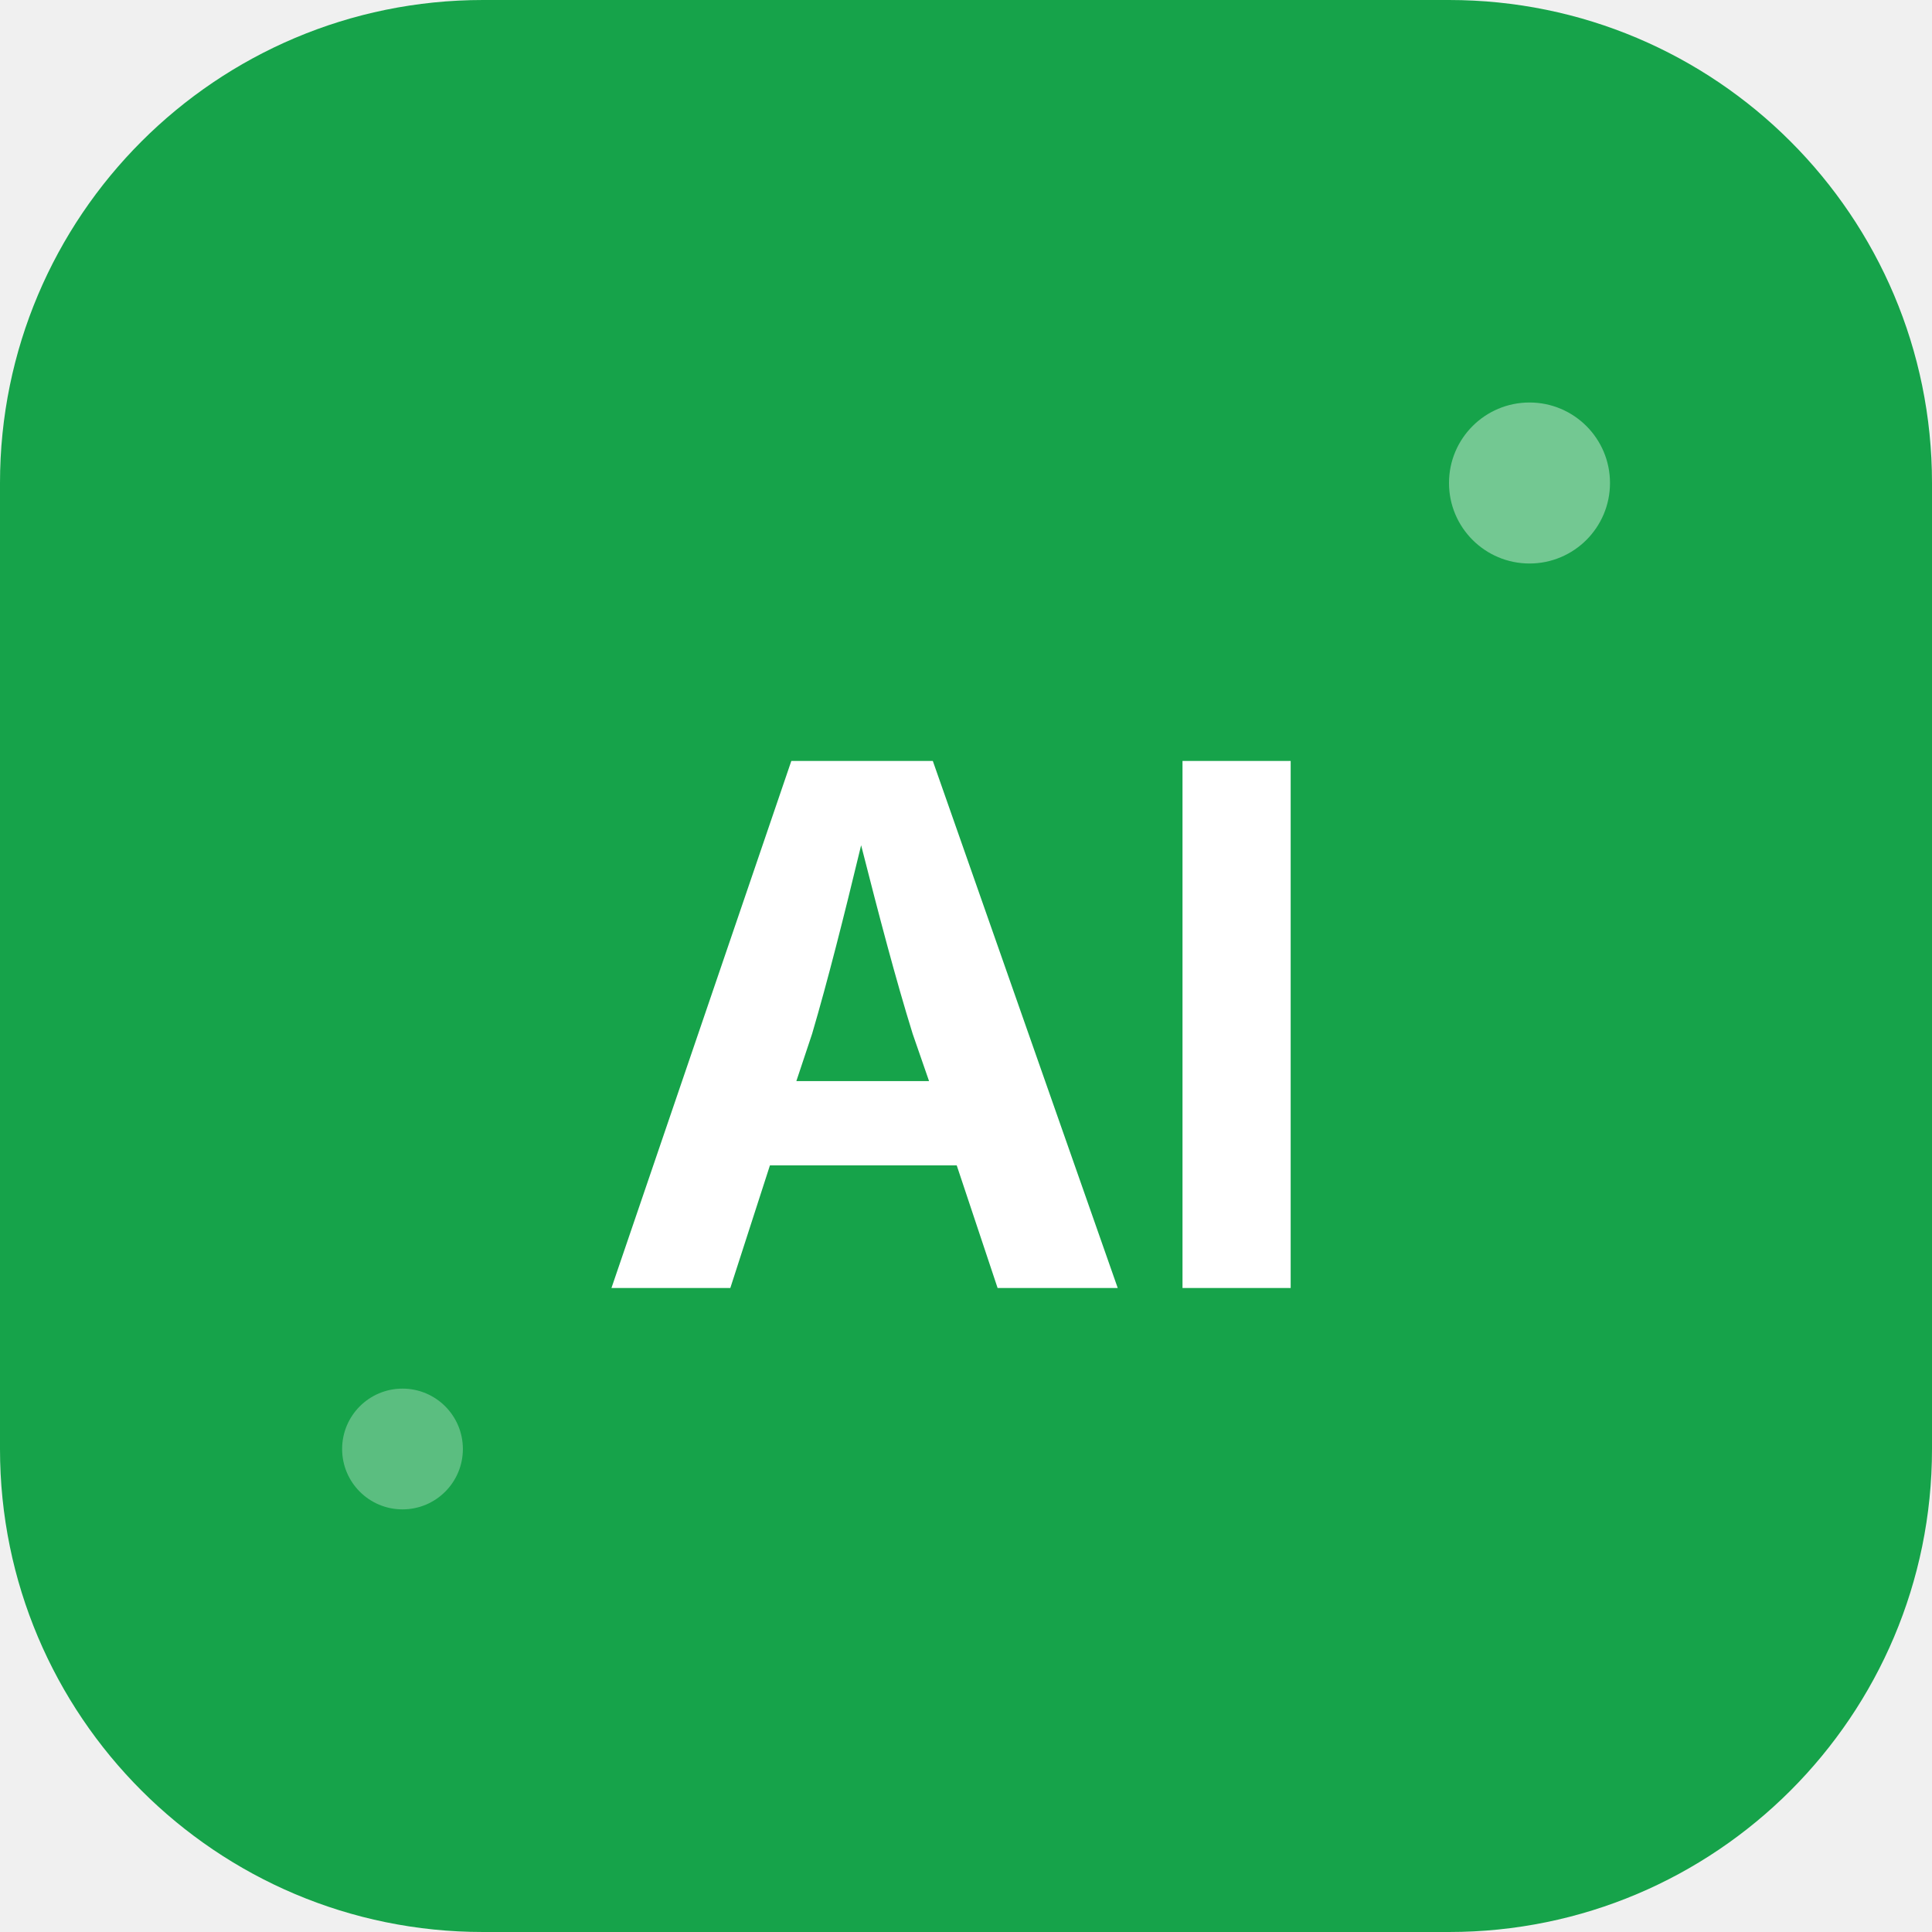
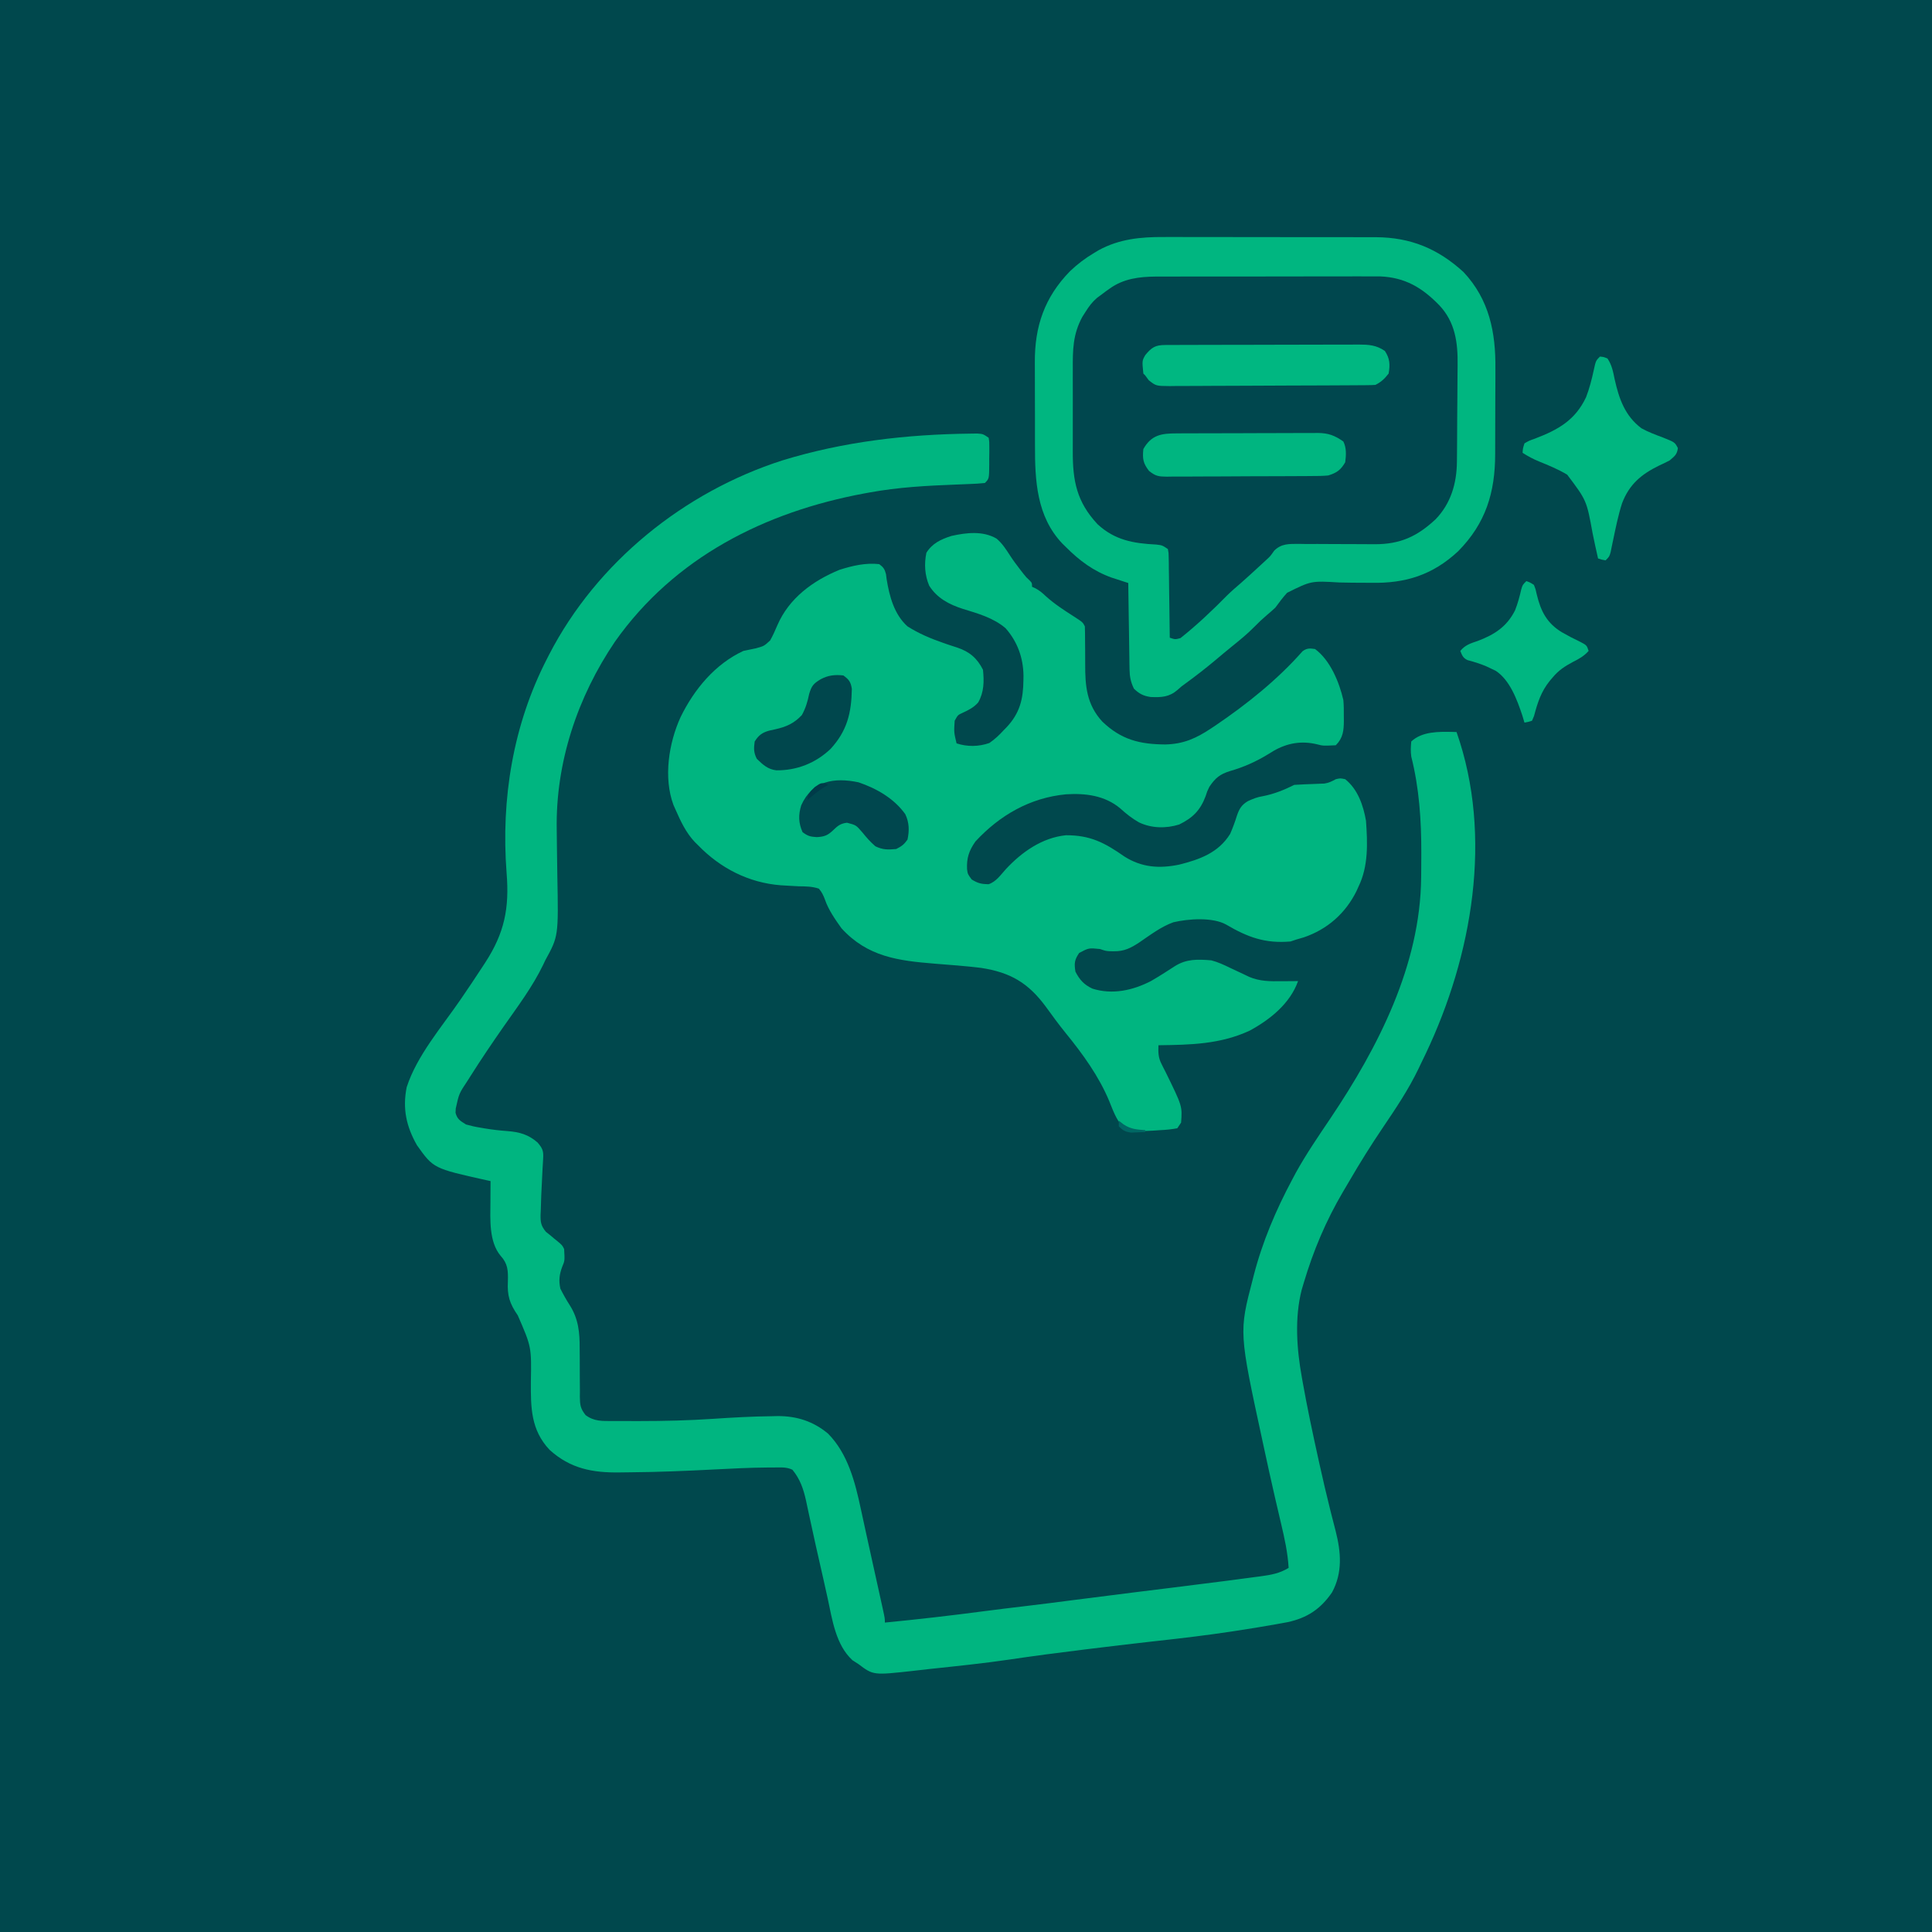
- <svg xmlns="http://www.w3.org/2000/svg" width="48" height="48" viewBox="0 0 48 48" fill="none">
-   <rect width="48" height="48" rx="12" fill="#16A34A" />
-   <text x="24" y="32" font-family="system-ui, -apple-system, sans-serif" font-size="18" font-weight="700" text-anchor="middle" fill="white">AI</text>
-   <circle cx="38" cy="12" r="2" fill="white" opacity="0.4" />
-   <circle cx="10" cy="36" r="1.5" fill="white" opacity="0.3" />
+ <svg xmlns="http://www.w3.org/2000/svg" version="1.1" width="1024" height="1024">
+   <path d="M0 0 C337.92 0 675.84 0 1024 0 C1024 337.92 1024 675.84 1024 1024 C686.08 1024 348.16 1024 0 1024 C0 686.08 0 348.16 0 0 Z " fill="#00484D" transform="translate(0,0)" />
+   <path d="M0 0 C2.978 2.518 4.961 5.591 7.066 8.848 C8.78 11.493 10.61 13.972 12.547 16.457 C13.099 17.167 13.65 17.878 14.219 18.609 C15.749 20.537 15.749 20.537 17.5 22.148 C18.797 23.52 18.797 23.52 18.797 25.52 C19.684 25.922 19.684 25.922 20.59 26.332 C22.816 27.53 24.289 28.779 26.109 30.52 C30.643 34.614 35.65 37.857 40.781 41.143 C45.698 44.321 45.698 44.321 46.797 46.52 C46.881 49.076 46.91 51.611 46.902 54.168 C46.916 55.747 46.931 57.327 46.947 58.906 C46.97 61.386 46.985 63.864 46.972 66.343 C46.928 78.043 47.695 87.843 56.01 96.941 C66.097 106.627 75.868 109.005 89.445 109.102 C99.12 108.875 105.854 105.819 113.797 100.52 C114.53 100.032 115.264 99.544 116.02 99.042 C132.533 87.873 149.005 74.688 162.199 59.664 C164.52 58.001 166.01 58.101 168.797 58.52 C176.863 64.442 181.618 76.092 183.797 85.52 C184.057 88.402 184.078 91.252 184.047 94.145 C184.055 94.882 184.062 95.619 184.07 96.379 C184.051 101.723 183.649 105.667 179.797 109.52 C173.057 109.846 173.057 109.846 169.895 109.027 C161.595 107.018 154.069 108.331 146.797 112.52 C145.931 113.052 145.064 113.584 144.172 114.133 C137.516 118.211 131.147 121.054 123.672 123.214 C118.325 124.885 115.956 126.859 112.797 131.52 C111.578 134.024 111.578 134.024 110.797 136.52 C107.961 144.044 104.004 147.982 96.797 151.52 C89.782 153.711 82.12 153.565 75.484 150.395 C71.748 148.291 68.662 145.815 65.504 142.938 C57.291 136.115 47.095 134.871 36.797 135.52 C17.754 137.332 1.645 146.621 -11.203 160.52 C-14.612 165.351 -15.922 169.33 -15.645 175.207 C-15.299 177.796 -15.299 177.796 -13.203 180.645 C-9.915 182.7 -8.045 183.107 -4.266 183.184 C-0.242 181.888 2.204 178.17 4.98 175.125 C13.395 166.098 24.143 158.502 36.754 157.219 C49.711 157.166 57.29 161.169 67.797 168.52 C76.9 174.273 86.142 174.97 96.734 172.801 C107.735 170.051 117.563 166.512 123.797 156.52 C125.178 153.346 126.384 150.106 127.405 146.799 C128.656 143.119 129.928 141.083 133.215 139.129 C135.988 137.883 138.151 136.979 141.109 136.52 C146.975 135.401 152.464 133.186 157.797 130.52 C161.58 130.286 165.357 130.125 169.145 130.002 C169.935 129.968 170.725 129.934 171.539 129.898 C172.62 129.861 172.62 129.861 173.722 129.823 C176.079 129.478 177.71 128.641 179.797 127.52 C182.172 126.957 182.172 126.957 184.797 127.52 C191.465 132.878 194.365 141.348 195.797 149.52 C196.641 161.385 197.133 173.636 191.797 184.52 C191.446 185.298 191.096 186.077 190.734 186.879 C184.875 198.68 175.277 207.106 162.859 211.332 C161.508 211.737 160.154 212.134 158.797 212.52 C157.807 212.85 156.817 213.18 155.797 213.52 C142.405 214.681 133.17 211.322 121.637 204.535 C114.446 200.566 101.658 201.475 93.734 203.332 C87.171 205.673 81.377 210.132 75.652 214.023 C71.229 216.965 67.576 218.809 62.172 218.707 C61.416 218.701 60.661 218.694 59.883 218.688 C57.797 218.52 57.797 218.52 54.797 217.52 C48.896 216.91 48.896 216.91 43.797 219.582 C41.264 223.302 41.098 225.096 41.797 229.52 C44.08 233.917 46.32 236.393 50.797 238.52 C61.417 241.855 72.184 239.457 81.797 234.52 C86.106 232.024 90.297 229.358 94.461 226.629 C100.674 222.7 106.62 222.935 113.797 223.52 C117.356 224.448 120.503 225.9 123.797 227.52 C126.066 228.586 128.337 229.648 130.609 230.707 C131.668 231.216 132.726 231.725 133.816 232.25 C139.598 234.713 144.923 234.646 151.109 234.582 C152.363 234.575 152.363 234.575 153.643 234.568 C155.694 234.557 157.745 234.539 159.797 234.52 C155.568 246.425 144.969 254.917 134.172 260.77 C118.491 268.036 102.813 268.294 85.797 268.52 C85.66 272.276 85.683 275.04 87.406 278.402 C87.918 279.432 87.918 279.432 88.439 280.483 C88.805 281.196 89.17 281.91 89.547 282.645 C98.463 300.818 98.463 300.818 97.797 309.52 C97.137 310.51 96.477 311.5 95.797 312.52 C92.702 313.107 89.93 313.371 86.797 313.52 C85.508 313.607 84.219 313.695 82.891 313.785 C70.796 314.402 70.796 314.402 66.734 311.52 C63.313 307.756 61.653 302.901 59.762 298.247 C54.251 284.954 45.637 273.111 36.594 262.004 C32.934 257.501 29.522 252.81 26.119 248.111 C16.798 235.466 7.374 229.929 -8.203 227.52 C-16.34 226.523 -24.526 225.944 -32.695 225.29 C-52.163 223.71 -68.381 221.677 -82.203 206.52 C-85.538 201.831 -89.055 196.855 -90.939 191.38 C-91.809 189.059 -92.568 187.39 -94.203 185.52 C-97.749 184.306 -101.23 184.319 -104.953 184.27 C-107.042 184.162 -109.131 184.044 -111.219 183.918 C-112.242 183.86 -113.264 183.801 -114.318 183.741 C-131.365 182.431 -146.406 174.695 -158.203 162.52 C-158.774 161.958 -159.345 161.395 -159.934 160.816 C-164.657 155.814 -167.459 149.768 -170.203 143.52 C-170.719 142.367 -170.719 142.367 -171.246 141.191 C-176.64 126.706 -173.755 108.331 -167.473 94.578 C-160.278 79.887 -149.271 66.534 -134.203 59.52 C-131.998 59.045 -129.79 58.587 -127.578 58.145 C-123.246 56.952 -123.246 56.952 -120.023 53.979 C-118.543 51.354 -117.346 48.648 -116.166 45.876 C-110.013 31.595 -97.32 22.28 -83.203 16.52 C-76.356 14.349 -69.394 12.721 -62.203 13.52 C-59.99 15.142 -59.295 16.158 -58.613 18.832 C-58.499 19.719 -58.384 20.606 -58.266 21.52 C-56.798 30.553 -54.252 40.223 -47.203 46.52 C-41.246 50.308 -34.925 52.957 -28.277 55.266 C-27.436 55.559 -26.596 55.853 -25.729 56.156 C-24.086 56.718 -22.435 57.258 -20.777 57.772 C-14.35 59.926 -10.262 63.402 -7.203 69.52 C-6.573 75.654 -6.633 81.35 -9.723 86.805 C-12.076 89.531 -14.942 90.924 -18.18 92.414 C-20.517 93.488 -20.517 93.488 -22.203 96.52 C-22.609 102.641 -22.609 102.641 -21.203 108.52 C-15.562 110.4 -9.421 110.3 -3.828 108.332 C-0.878 106.295 1.383 104.174 3.797 101.52 C4.293 101.016 4.789 100.511 5.301 99.992 C12.344 92.49 14.143 85.033 14.234 74.957 C14.245 74.166 14.255 73.375 14.265 72.56 C14.127 63.139 11.064 54.623 4.797 47.52 C-1.605 41.982 -9.943 39.676 -17.895 37.23 C-25.131 34.905 -31.553 31.553 -35.703 24.957 C-38.07 19.363 -38.417 13.437 -37.203 7.52 C-34.108 2.504 -29.428 0.322 -23.953 -1.418 C-16.057 -3.17 -7.259 -4.244 0 0 Z " fill="#00B580" transform="translate(528.2031,285.4805)" />
+   <path d="M0 0 C1.968 -0.005 1.968 -0.005 3.977 -0.011 C7.534 -0.02 11.092 -0.011 14.65 0.002 C18.395 0.014 22.141 0.009 25.886 0.008 C32.169 0.007 38.452 0.018 44.735 0.036 C51.976 0.057 59.217 0.061 66.458 0.055 C73.458 0.049 80.459 0.055 87.459 0.066 C90.423 0.07 93.388 0.071 96.352 0.069 C100.496 0.067 104.641 0.081 108.785 0.098 C110 0.095 111.216 0.093 112.468 0.09 C130.851 0.204 145.247 6.124 158.886 18.56 C172.566 33.126 175.999 50.607 175.792 69.794 C175.791 71.514 175.791 73.233 175.792 74.953 C175.791 78.526 175.772 82.099 175.74 85.673 C175.701 90.22 175.696 94.767 175.704 99.315 C175.707 102.855 175.695 106.395 175.678 109.934 C175.671 111.61 175.668 113.286 175.669 114.962 C175.653 135.364 170.723 151.689 156.038 166.56 C142.535 179.134 128.083 183.638 109.999 183.267 C106.655 183.243 103.311 183.229 99.967 183.216 C97.672 183.195 95.376 183.155 93.082 183.095 C78.176 182.202 78.176 182.202 65.392 188.562 C63.125 191.04 61.178 193.659 59.198 196.372 C57.8 197.686 56.371 198.97 54.886 200.185 C52.427 202.276 50.129 204.425 47.886 206.747 C44.219 210.472 40.22 213.712 36.152 216.986 C33.153 219.409 30.207 221.886 27.261 224.372 C22.249 228.558 17.142 232.539 11.866 236.388 C9.276 238.256 9.276 238.256 7.312 240.044 C2.888 243.857 -1.232 244.053 -6.985 243.794 C-10.825 243.219 -13.024 242.077 -15.802 239.372 C-17.51 235.866 -18.063 233.003 -18.12 229.123 C-18.14 228.102 -18.16 227.082 -18.181 226.03 C-18.192 224.94 -18.204 223.851 -18.216 222.728 C-18.235 221.603 -18.254 220.478 -18.274 219.319 C-18.334 215.733 -18.38 212.146 -18.427 208.56 C-18.465 206.126 -18.504 203.691 -18.544 201.257 C-18.64 195.296 -18.725 189.334 -18.802 183.372 C-19.603 183.115 -20.403 182.857 -21.229 182.592 C-22.292 182.245 -23.355 181.898 -24.45 181.54 C-25.498 181.2 -26.547 180.86 -27.627 180.51 C-37.274 177.053 -44.598 171.563 -51.802 164.372 C-52.451 163.734 -53.101 163.096 -53.77 162.439 C-67.373 148.09 -68.281 129.101 -68.235 110.423 C-68.24 108.751 -68.245 107.078 -68.251 105.406 C-68.26 101.931 -68.258 98.456 -68.248 94.981 C-68.236 90.564 -68.256 86.147 -68.285 81.73 C-68.304 78.287 -68.304 74.844 -68.298 71.401 C-68.298 69.773 -68.304 68.145 -68.316 66.518 C-68.443 47.42 -63.213 31.975 -49.665 18.103 C-45.669 14.292 -41.544 11.189 -36.802 8.372 C-36.013 7.902 -35.224 7.431 -34.411 6.947 C-23.595 1.033 -12.132 -0.077 0 0 Z " fill="#00474E" transform="translate(616.8015,125.6277)" />
+   <path d="M0 0 C1.215 -0.016 2.431 -0.033 3.683 -0.05 C6.703 0.172 6.703 0.172 9.703 2.172 C10.075 4.387 10.075 4.387 10.066 7.109 C10.066 8.086 10.065 9.064 10.064 10.07 C10.048 11.094 10.032 12.117 10.016 13.172 C10.02 14.707 10.02 14.707 10.025 16.273 C9.97 23.905 9.97 23.905 7.703 26.172 C5.025 26.453 2.435 26.616 -0.25 26.699 C-1.907 26.768 -3.565 26.837 -5.222 26.906 C-6.092 26.938 -6.962 26.971 -7.858 27.005 C-23.133 27.598 -38.236 28.412 -53.297 31.172 C-54.255 31.346 -55.213 31.52 -56.201 31.699 C-108.888 41.498 -156.744 65.551 -188.297 110.172 C-208.222 139.541 -219.876 174.413 -219.219 209.963 C-219.157 213.552 -219.128 217.141 -219.092 220.73 C-219.044 225.259 -218.988 229.788 -218.899 234.316 C-218.292 266.385 -218.292 266.385 -225.297 279.172 C-225.669 279.959 -226.041 280.745 -226.425 281.556 C-232.014 293.148 -239.937 303.672 -247.297 314.172 C-253.332 322.812 -259.225 331.513 -264.859 340.422 C-265.373 341.233 -265.886 342.044 -266.414 342.879 C-270.996 349.766 -270.996 349.766 -272.734 357.672 C-272.774 358.425 -272.814 359.178 -272.855 359.953 C-271.991 363.388 -270.264 364.337 -267.297 366.172 C-264.69 366.904 -262.323 367.446 -259.672 367.859 C-258.965 367.982 -258.259 368.104 -257.531 368.23 C-253.46 368.912 -249.417 369.378 -245.297 369.672 C-238.921 370.17 -234.222 371.492 -229.359 375.734 C-226.662 378.922 -226.163 380.239 -226.418 384.293 C-226.467 385.137 -226.516 385.982 -226.566 386.852 C-226.622 387.762 -226.677 388.672 -226.734 389.609 C-226.932 393.463 -227.116 397.317 -227.297 401.172 C-227.362 402.543 -227.362 402.543 -227.429 403.942 C-227.539 406.519 -227.611 409.094 -227.672 411.672 C-227.71 412.454 -227.748 413.235 -227.787 414.041 C-227.847 418.061 -227.541 419.871 -224.977 423.035 C-224.092 423.74 -223.208 424.445 -222.297 425.172 C-221.714 425.671 -221.132 426.17 -220.531 426.684 C-219.796 427.266 -219.796 427.266 -219.047 427.859 C-216.297 430.172 -216.297 430.172 -215.297 432.172 C-214.948 438.342 -214.948 438.342 -216.297 441.547 C-217.841 445.6 -218.211 448.974 -217.297 453.172 C-215.766 456.212 -214.16 459.089 -212.319 461.947 C-207.665 469.285 -207.018 476.468 -207.059 484.965 C-207.043 486.83 -207.027 488.695 -207.01 490.561 C-206.993 493.47 -206.984 496.38 -206.991 499.29 C-206.994 502.12 -206.966 504.948 -206.934 507.777 C-206.949 509.079 -206.949 509.079 -206.965 510.407 C-206.893 514.803 -206.726 516.62 -203.945 520.197 C-199.347 523.626 -195.082 523.332 -189.574 523.34 C-188.254 523.346 -188.254 523.346 -186.907 523.352 C-184.016 523.362 -181.125 523.362 -178.234 523.359 C-177.246 523.36 -176.257 523.361 -175.239 523.362 C-162.202 523.361 -149.241 523.054 -136.234 522.172 C-125.944 521.484 -115.676 520.911 -105.359 520.797 C-104.294 520.771 -103.228 520.745 -102.131 520.719 C-91.992 520.693 -83.181 523.496 -75.359 530.074 C-64.894 540.718 -61.056 555.746 -58.047 569.922 C-57.762 571.228 -57.476 572.535 -57.189 573.841 C-56.564 576.695 -55.945 579.55 -55.33 582.406 C-54.189 587.688 -53.018 592.963 -51.848 598.238 C-51.018 601.987 -50.188 605.736 -49.359 609.484 C-49.156 610.403 -48.953 611.321 -48.743 612.267 C-48.166 614.877 -47.593 617.487 -47.02 620.098 C-46.845 620.886 -46.67 621.674 -46.49 622.486 C-45.297 627.943 -45.297 627.943 -45.297 630.172 C-27.723 628.456 -10.225 626.448 7.281 624.141 C14.857 623.144 22.441 622.234 30.029 621.338 C38.018 620.389 45.996 619.367 53.973 618.328 C64.893 616.911 75.817 615.525 86.746 614.172 C88.088 614.005 89.43 613.839 90.772 613.672 C96.165 613.004 101.557 612.336 106.95 611.672 C116.204 610.532 125.456 609.367 134.703 608.172 C135.364 608.087 136.025 608.002 136.706 607.915 C141.245 607.331 145.781 606.725 150.316 606.109 C151.479 605.959 152.641 605.809 153.839 605.654 C159.363 604.886 163.931 604.128 168.703 601.172 C168.241 593.11 166.525 585.406 164.665 577.572 C163.752 573.722 162.862 569.867 161.969 566.012 C161.69 564.81 161.69 564.81 161.405 563.585 C159.315 554.549 157.345 545.488 155.391 536.422 C155.226 535.662 155.062 534.902 154.892 534.119 C142.362 476.205 142.362 476.205 149.703 448.172 C149.869 447.515 150.036 446.859 150.207 446.182 C154.786 428.356 162.032 411.371 170.703 395.172 C171.294 394.062 171.884 392.952 172.492 391.809 C178.056 381.734 184.548 372.289 190.972 362.751 C216.184 325.185 238.485 281.744 238.941 235.406 C238.951 234.582 238.961 233.759 238.97 232.91 C238.995 230.247 239.008 227.585 239.016 224.922 C239.019 224.015 239.023 223.108 239.027 222.173 C239.054 204.943 237.934 187.953 233.703 171.172 C233.317 168.295 233.421 166.138 233.703 163.172 C239.429 157.804 248.2 157.961 255.578 158.102 C256.279 158.125 256.981 158.148 257.703 158.172 C277.154 213.522 266 276.759 241.434 328.508 C240.525 330.397 239.615 332.285 238.703 334.172 C238.346 334.925 237.988 335.678 237.62 336.454 C232.272 347.624 225.436 357.767 218.512 368.002 C212.32 377.164 206.49 386.493 200.935 396.056 C199.794 398.016 198.638 399.966 197.477 401.914 C188.437 417.306 181.782 433.069 176.703 450.172 C176.34 451.395 175.976 452.619 175.602 453.879 C171.813 468.801 172.996 485.159 175.703 500.172 C175.854 501.027 176.004 501.881 176.16 502.762 C178.625 516.574 181.542 530.288 184.578 543.984 C184.747 544.746 184.916 545.508 185.089 546.292 C186.888 554.385 188.747 562.457 190.773 570.496 C190.938 571.153 191.102 571.809 191.271 572.486 C192.036 575.541 192.814 578.591 193.621 581.636 C196.471 592.886 197.387 603.665 191.703 614.172 C185.613 623.016 178.607 627.667 168.162 629.944 C166.245 630.293 166.245 630.293 164.289 630.648 C163.591 630.776 162.893 630.903 162.174 631.034 C154.931 632.339 147.667 633.51 140.391 634.609 C139.689 634.716 138.988 634.822 138.266 634.932 C125.452 636.865 112.612 638.402 99.733 639.825 C98.989 639.907 98.246 639.99 97.48 640.074 C96.343 640.2 96.343 640.2 95.183 640.328 C84.368 641.533 73.567 642.852 62.766 644.172 C61.702 644.302 60.639 644.431 59.543 644.565 C46.583 646.15 33.653 647.841 20.739 649.767 C6.654 651.828 -7.511 653.275 -21.664 654.78 C-24.549 655.091 -27.431 655.423 -30.312 655.766 C-51.434 658.103 -51.434 658.103 -59.297 652.172 C-60.328 651.512 -61.359 650.852 -62.422 650.172 C-71.347 642.045 -73.183 628.593 -75.598 617.394 C-76.362 613.87 -77.155 610.353 -77.953 606.836 C-78.244 605.553 -78.535 604.27 -78.835 602.949 C-78.983 602.296 -79.131 601.644 -79.283 600.972 C-80.035 597.659 -80.786 594.345 -81.535 591.031 C-81.683 590.376 -81.831 589.722 -81.984 589.047 C-82.985 584.6 -83.95 580.145 -84.902 575.688 C-85.159 574.513 -85.416 573.339 -85.68 572.13 C-86.159 569.937 -86.627 567.742 -87.08 565.544 C-88.445 559.373 -90.226 554.111 -94.297 549.172 C-97.564 547.538 -101.145 547.982 -104.734 547.984 C-106.148 547.983 -106.148 547.983 -107.59 547.982 C-117.047 548.046 -126.474 548.545 -135.916 549.031 C-150.839 549.794 -165.754 550.422 -180.698 550.526 C-182.408 550.54 -184.119 550.56 -185.829 550.588 C-200.224 550.805 -212.016 548.586 -223.012 538.617 C-232.939 528.059 -232.998 516.243 -232.922 502.609 C-232.586 484.073 -232.586 484.073 -239.859 467.359 C-244.196 461.046 -245.505 456.959 -245.109 449.297 C-244.955 443.704 -245.092 439.959 -248.988 435.742 C-255.194 428.295 -254.432 416.339 -254.359 407.297 C-254.355 406.227 -254.35 405.157 -254.346 404.055 C-254.334 401.427 -254.318 398.799 -254.297 396.172 C-255.478 395.917 -255.478 395.917 -256.684 395.656 C-284.557 389.455 -284.557 389.455 -293.297 377.172 C-298.921 367.277 -301.019 357.834 -298.754 346.441 C-293.34 329.639 -280.065 314.379 -270.238 300.012 C-266.199 294.103 -262.189 288.179 -258.297 282.172 C-257.694 281.25 -257.694 281.25 -257.079 280.309 C-246.913 264.625 -244.258 251.566 -245.797 232.797 C-248.798 193.558 -242.391 154.304 -224.297 119.172 C-223.938 118.469 -223.578 117.765 -223.208 117.041 C-197.948 68.157 -151.747 30.927 -99.62 14.192 C-67.125 4.217 -33.886 0.409 0 0 Z " fill="#00B580" transform="translate(514.2969,229.8281)" />
+   <path d="M0 0 C1.968 -0.005 1.968 -0.005 3.977 -0.011 C7.534 -0.02 11.092 -0.011 14.65 0.002 C18.395 0.014 22.141 0.009 25.886 0.008 C32.169 0.007 38.452 0.018 44.735 0.036 C51.976 0.057 59.217 0.061 66.458 0.055 C73.458 0.049 80.459 0.055 87.459 0.066 C90.423 0.07 93.388 0.071 96.352 0.069 C100.496 0.067 104.641 0.081 108.785 0.098 C110 0.095 111.216 0.093 112.468 0.09 C130.851 0.204 145.247 6.124 158.886 18.56 C172.566 33.126 175.999 50.607 175.792 69.794 C175.791 71.514 175.791 73.233 175.792 74.953 C175.791 78.526 175.772 82.099 175.74 85.673 C175.701 90.22 175.696 94.767 175.704 99.315 C175.707 102.855 175.695 106.395 175.678 109.934 C175.671 111.61 175.668 113.286 175.669 114.962 C175.653 135.364 170.723 151.689 156.038 166.56 C142.535 179.134 128.083 183.638 109.999 183.267 C106.655 183.243 103.311 183.229 99.967 183.216 C97.672 183.195 95.376 183.155 93.082 183.095 C78.176 182.202 78.176 182.202 65.392 188.562 C63.125 191.04 61.178 193.659 59.198 196.372 C57.8 197.686 56.371 198.97 54.886 200.185 C52.427 202.276 50.129 204.425 47.886 206.747 C44.219 210.472 40.22 213.712 36.152 216.986 C33.153 219.409 30.207 221.886 27.261 224.372 C22.249 228.558 17.142 232.539 11.866 236.388 C9.276 238.256 9.276 238.256 7.312 240.044 C2.888 243.857 -1.232 244.053 -6.985 243.794 C-10.825 243.219 -13.024 242.077 -15.802 239.372 C-17.51 235.866 -18.063 233.003 -18.12 229.123 C-18.14 228.102 -18.16 227.082 -18.181 226.03 C-18.192 224.94 -18.204 223.851 -18.216 222.728 C-18.235 221.603 -18.254 220.478 -18.274 219.319 C-18.334 215.733 -18.38 212.146 -18.427 208.56 C-18.465 206.126 -18.504 203.691 -18.544 201.257 C-18.64 195.296 -18.725 189.334 -18.802 183.372 C-19.603 183.115 -20.403 182.857 -21.229 182.592 C-22.292 182.245 -23.355 181.898 -24.45 181.54 C-25.498 181.2 -26.547 180.86 -27.627 180.51 C-37.274 177.053 -44.598 171.563 -51.802 164.372 C-52.451 163.734 -53.101 163.096 -53.77 162.439 C-67.373 148.09 -68.281 129.101 -68.235 110.423 C-68.24 108.751 -68.245 107.078 -68.251 105.406 C-68.26 101.931 -68.258 98.456 -68.248 94.981 C-68.236 90.564 -68.256 86.147 -68.285 81.73 C-68.304 78.287 -68.304 74.844 -68.298 71.401 C-68.298 69.773 -68.304 68.145 -68.316 66.518 C-68.443 47.42 -63.213 31.975 -49.665 18.103 C-45.669 14.292 -41.544 11.189 -36.802 8.372 C-36.013 7.902 -35.224 7.431 -34.411 6.947 C-23.595 1.033 -12.132 -0.077 0 0 Z M-28.614 27.31 C-29.301 27.793 -29.988 28.277 -30.696 28.775 C-31.391 29.302 -32.086 29.829 -32.802 30.372 C-33.638 30.987 -34.475 31.602 -35.337 32.236 C-37.961 34.511 -39.588 36.685 -41.427 39.622 C-41.996 40.514 -42.566 41.406 -43.153 42.325 C-48.195 51.645 -48.245 59.835 -48.2 70.173 C-48.202 71.817 -48.205 73.461 -48.209 75.104 C-48.213 78.541 -48.207 81.978 -48.193 85.415 C-48.176 89.793 -48.185 94.17 -48.203 98.547 C-48.214 101.94 -48.211 105.333 -48.203 108.727 C-48.201 110.339 -48.203 111.952 -48.21 113.564 C-48.264 129.265 -46.108 140.413 -35.075 152.22 C-25.929 160.694 -15.994 162.397 -3.981 162.993 C-0.802 163.372 -0.802 163.372 2.198 165.372 C2.597 167.397 2.597 167.397 2.631 169.914 C2.651 170.855 2.67 171.795 2.691 172.765 C2.697 173.783 2.704 174.8 2.71 175.849 C2.728 176.889 2.746 177.93 2.765 179.002 C2.819 182.333 2.853 185.665 2.886 188.997 C2.919 191.253 2.954 193.508 2.99 195.763 C3.075 201.299 3.143 206.836 3.198 212.372 C6.079 213.338 6.079 213.338 8.882 212.579 C17.636 205.619 25.78 197.897 33.616 189.927 C35.924 187.659 38.375 185.572 40.823 183.458 C43.865 180.787 46.847 178.054 49.823 175.31 C50.631 174.568 50.631 174.568 51.455 173.811 C51.981 173.325 52.508 172.838 53.05 172.337 C53.512 171.91 53.975 171.484 54.451 171.044 C56.43 169.241 56.43 169.241 58.562 166.229 C62.431 162.384 66.516 162.673 71.744 162.643 C72.991 162.664 74.238 162.686 75.523 162.708 C77.505 162.702 79.488 162.695 81.471 162.688 C84.242 162.684 87.012 162.706 89.783 162.73 C94.61 162.77 99.437 162.791 104.265 162.778 C106.829 162.773 109.394 162.788 111.958 162.824 C125.459 162.82 134.386 158.665 144.136 149.564 C152.156 141.25 155.275 130.612 155.391 119.294 C155.4 118.6 155.408 117.907 155.416 117.193 C155.441 114.907 155.457 112.622 155.472 110.337 C155.48 109.158 155.48 109.158 155.488 107.956 C155.515 103.792 155.534 99.629 155.549 95.465 C155.562 92.041 155.59 88.616 155.631 85.192 C155.68 81.036 155.705 76.881 155.712 72.725 C155.718 71.153 155.734 69.58 155.758 68.008 C155.931 56.065 154.565 45.041 145.886 35.997 C136.938 26.814 127.862 21.408 114.698 20.871 C112.333 20.851 109.967 20.852 107.602 20.871 C106.3 20.865 104.997 20.86 103.656 20.854 C100.12 20.84 96.586 20.851 93.051 20.868 C89.33 20.882 85.61 20.875 81.89 20.872 C75.648 20.869 69.406 20.882 63.164 20.906 C55.971 20.932 48.777 20.934 41.583 20.922 C34.63 20.912 27.678 20.918 20.725 20.932 C17.78 20.938 14.835 20.938 11.89 20.933 C7.772 20.927 3.654 20.947 -0.464 20.968 C-1.672 20.964 -2.879 20.959 -4.123 20.955 C-12.921 21.032 -21.296 22.035 -28.614 27.31 Z " fill="#00B680" transform="translate(616.8015,125.6277)" />
+   <path d="M0 0 C2 0.188 2 0.188 4 1 C6.371 4.557 6.96 7.957 7.812 12.062 C10.109 22.325 13.27 31.461 22 38 C25.698 40.039 29.593 41.472 33.539 42.953 C39.693 45.415 39.693 45.415 41.312 48.5 C40.886 51.914 39.581 52.772 37 55 C35.117 56.003 33.196 56.938 31.25 57.812 C21.87 62.411 15.55 67.734 11.735 77.712 C9.692 84.068 8.372 90.659 7.003 97.187 C6.77 98.293 6.537 99.399 6.297 100.539 C5.993 102.043 5.993 102.043 5.683 103.577 C5 106 5 106 3 108 C0.875 107.625 0.875 107.625 -1 107 C-2.004 102.543 -2.991 98.084 -3.895 93.605 C-7.052 76.245 -7.052 76.245 -17.352 62.59 C-22.098 59.74 -27.17 57.654 -32.293 55.578 C-35.383 54.313 -38.187 52.814 -41 51 C-40.844 48.656 -40.844 48.656 -40 46 C-37.594 44.594 -37.594 44.594 -34.5 43.5 C-22.19 38.813 -13.109 33.745 -7.348 21.516 C-5.56 16.853 -4.346 12.133 -3.292 7.256 C-2.185 2.185 -2.185 2.185 0 0 Z " fill="#00B680" transform="translate(848,189)" />
+   <path d="M0 0 C1.443 -0.009 1.443 -0.009 2.914 -0.017 C3.973 -0.018 5.032 -0.02 6.122 -0.021 C7.235 -0.026 8.347 -0.031 9.493 -0.036 C13.187 -0.05 16.881 -0.057 20.575 -0.063 C23.136 -0.068 25.697 -0.074 28.258 -0.08 C32.947 -0.089 37.636 -0.095 42.325 -0.098 C49.221 -0.103 56.118 -0.12 63.014 -0.149 C68.99 -0.174 74.966 -0.181 80.942 -0.183 C83.482 -0.186 86.023 -0.194 88.563 -0.207 C92.118 -0.224 95.673 -0.222 99.228 -0.216 C100.279 -0.225 101.329 -0.234 102.412 -0.244 C107.81 -0.213 111.831 -0.021 116.434 3.14 C119.102 7.143 119.268 10.434 118.434 15.14 C116.252 17.896 114.562 19.576 111.434 21.14 C109.887 21.243 108.336 21.284 106.785 21.294 C105.315 21.307 105.315 21.307 103.816 21.32 C102.737 21.325 101.658 21.329 100.546 21.333 C98.846 21.346 98.846 21.346 97.111 21.358 C93.348 21.383 89.584 21.399 85.821 21.414 C84.538 21.419 83.255 21.425 81.934 21.43 C76.544 21.451 71.154 21.47 65.764 21.482 C58.04 21.498 50.317 21.531 42.593 21.588 C36.507 21.631 30.422 21.647 24.336 21.654 C21.747 21.66 19.158 21.676 16.569 21.7 C12.949 21.731 9.33 21.731 5.71 21.724 C4.637 21.74 3.564 21.757 2.459 21.774 C-4.84 21.712 -4.84 21.712 -8.708 18.666 C-9.321 17.833 -9.934 16.999 -10.566 16.14 C-10.896 15.81 -11.226 15.48 -11.566 15.14 C-12.257 8.347 -12.257 8.347 -10.519 5.312 C-7.134 1.21 -5.164 0.018 0 0 Z " fill="#00B781" transform="translate(617.566,182.8596)" />
+   <path d="M0 0 C1.301 -0.01 1.301 -0.01 2.628 -0.02 C5.494 -0.039 8.361 -0.043 11.227 -0.045 C13.223 -0.052 15.218 -0.059 17.213 -0.066 C21.397 -0.078 25.581 -0.081 29.765 -0.08 C35.118 -0.08 40.471 -0.107 45.824 -0.142 C49.946 -0.164 54.068 -0.168 58.19 -0.167 C60.164 -0.169 62.137 -0.178 64.11 -0.194 C66.874 -0.213 69.638 -0.207 72.402 -0.195 C73.212 -0.207 74.023 -0.218 74.857 -0.229 C80.471 -0.167 83.774 1.064 88.395 4.291 C90.128 7.756 89.867 11.502 89.395 15.291 C87.031 19.406 84.863 20.926 80.395 22.291 C77.417 22.588 74.453 22.595 71.462 22.597 C70.572 22.605 69.682 22.614 68.765 22.622 C65.829 22.646 62.894 22.655 59.958 22.662 C57.914 22.671 55.871 22.68 53.827 22.689 C49.547 22.705 45.266 22.713 40.986 22.716 C35.501 22.721 30.017 22.759 24.533 22.805 C20.314 22.835 16.095 22.842 11.876 22.843 C9.853 22.847 7.831 22.859 5.809 22.88 C2.982 22.907 0.156 22.902 -2.671 22.89 C-3.506 22.905 -4.34 22.92 -5.2 22.935 C-9.524 22.88 -11.111 22.688 -14.601 19.878 C-17.747 15.815 -18.122 13.465 -17.605 8.291 C-13.352 0.789 -8.023 -0.009 0 0 Z " fill="#00B580" transform="translate(623.6047,229.7095)" />
+   <path d="M0 0 C1.902 0.672 1.902 0.672 4 2 C4.941 4.391 4.941 4.391 5.562 7.25 C7.697 16.042 10.901 22.267 18.75 27.062 C21.963 28.919 25.208 30.604 28.562 32.188 C32 34 32 34 33 37 C30.55 39.779 27.912 41.209 24.625 42.875 C20.359 45.162 17.133 47.241 14 51 C13.499 51.585 12.997 52.17 12.48 52.773 C7.769 58.574 5.97 64.38 4.062 71.5 C3.712 72.325 3.361 73.15 3 74 C0.934 74.656 0.934 74.656 -1 75 C-1.371 73.763 -1.742 72.525 -2.125 71.25 C-4.887 62.978 -8.683 52.471 -16.262 47.523 C-17.462 46.955 -17.462 46.955 -18.688 46.375 C-19.993 45.754 -19.993 45.754 -21.324 45.121 C-24.55 43.77 -27.804 42.747 -31.188 41.871 C-33.574 40.724 -34.053 39.411 -35 37 C-32.424 33.866 -29.665 33.022 -25.875 31.75 C-16.947 28.409 -10.335 24.158 -5.988 15.48 C-4.534 11.83 -3.553 8.112 -2.676 4.285 C-2 2 -2 2 0 0 Z " fill="#00B681" transform="translate(809,308)" />
+   <path d="M0 0 C3 2.207 3.902 3.388 4.496 7.102 C4.284 19.872 2.001 29.37 -6.781 38.941 C-14.723 46.476 -24.652 50.397 -35.527 50.285 C-40.087 49.759 -42.695 47.262 -45.875 44.188 C-47.566 40.899 -47.511 38.64 -47 35 C-44.888 31.681 -43.072 30.3 -39.277 29.238 C-38.258 29.015 -37.238 28.792 -36.188 28.562 C-30.333 27.272 -26.125 25.426 -22 21 C-19.954 17.317 -18.972 13.887 -18.125 9.812 C-16.841 5.462 -15.821 4.31 -12 2 C-7.959 -0.127 -4.54 -0.495 0 0 Z " fill="#00474D" transform="translate(447,358)" />
+   <path d="M0 0 C9.561 3.238 18.824 8.558 24.762 16.879 C26.89 21.311 26.952 25.586 25.949 30.352 C24.052 33.007 22.804 33.924 19.949 35.352 C15.526 35.72 12.964 35.838 8.949 33.914 C6.245 31.604 4.298 29.349 2.074 26.602 C-1.298 22.676 -1.298 22.676 -6.113 21.414 C-9.476 21.786 -11.041 23.023 -13.426 25.352 C-16.307 28.14 -18.218 28.868 -22.238 29.039 C-25.679 28.798 -26.835 28.511 -29.676 26.414 C-31.852 21.566 -31.954 17.29 -30.391 12.203 C-24.636 -0.801 -12.931 -2.749 0 0 Z " fill="#00474E" transform="translate(455.0508,414.6484)" />
+   <path d="M0 0 C0.536 0.268 1.073 0.536 1.625 0.812 C0.924 1.204 0.223 1.596 -0.5 2 C-3.736 4.04 -6.478 6.319 -9.375 8.812 C-9.122 5.391 -8.067 4.505 -5.562 2 C-2.375 -0.188 -2.375 -0.188 0 0 Z " fill="#003B49" transform="translate(437.375,415.1875)" />
+   <path d="M0 0 C0.825 0.639 1.65 1.279 2.5 1.938 C6.232 4.464 9.557 4.694 14 5 C14 5.33 14 5.66 14 6 C12.418 6.082 10.834 6.139 9.25 6.188 C7.927 6.24 7.927 6.24 6.578 6.293 C3.503 5.944 2.174 5.179 0 3 C0 2.01 0 1.02 0 0 Z " fill="#006864" transform="translate(593,594)" />
</svg>
